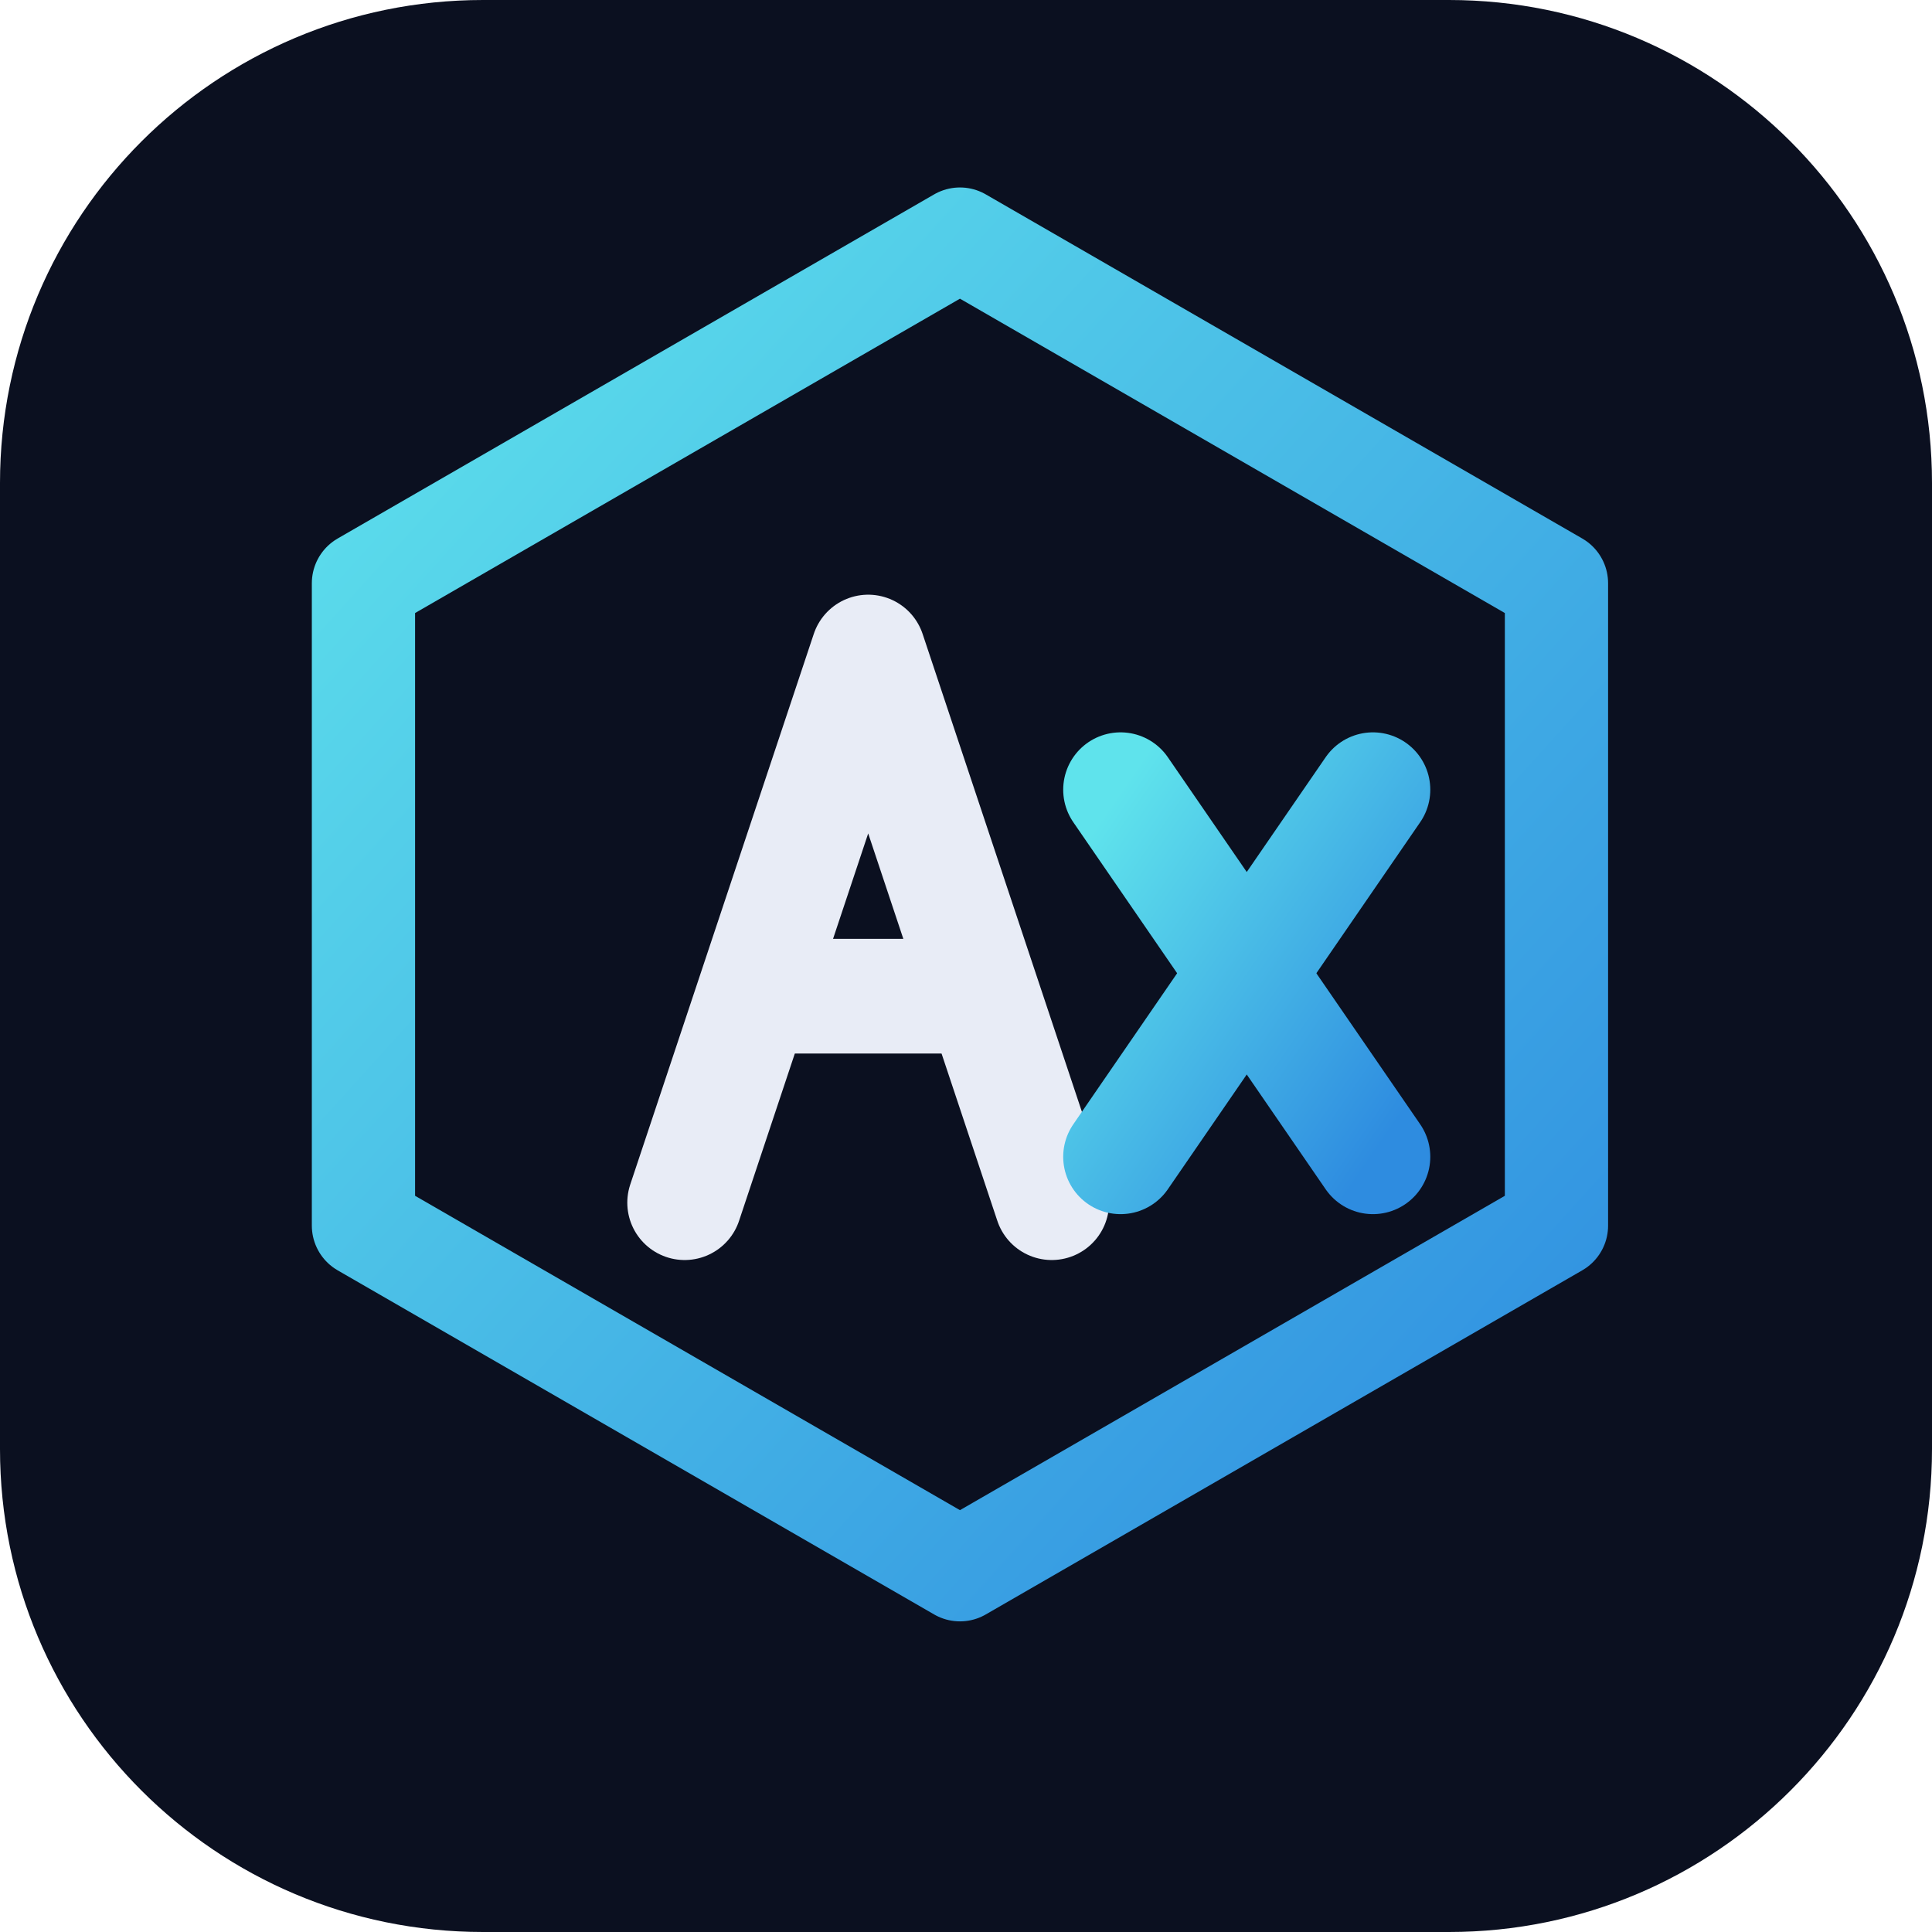
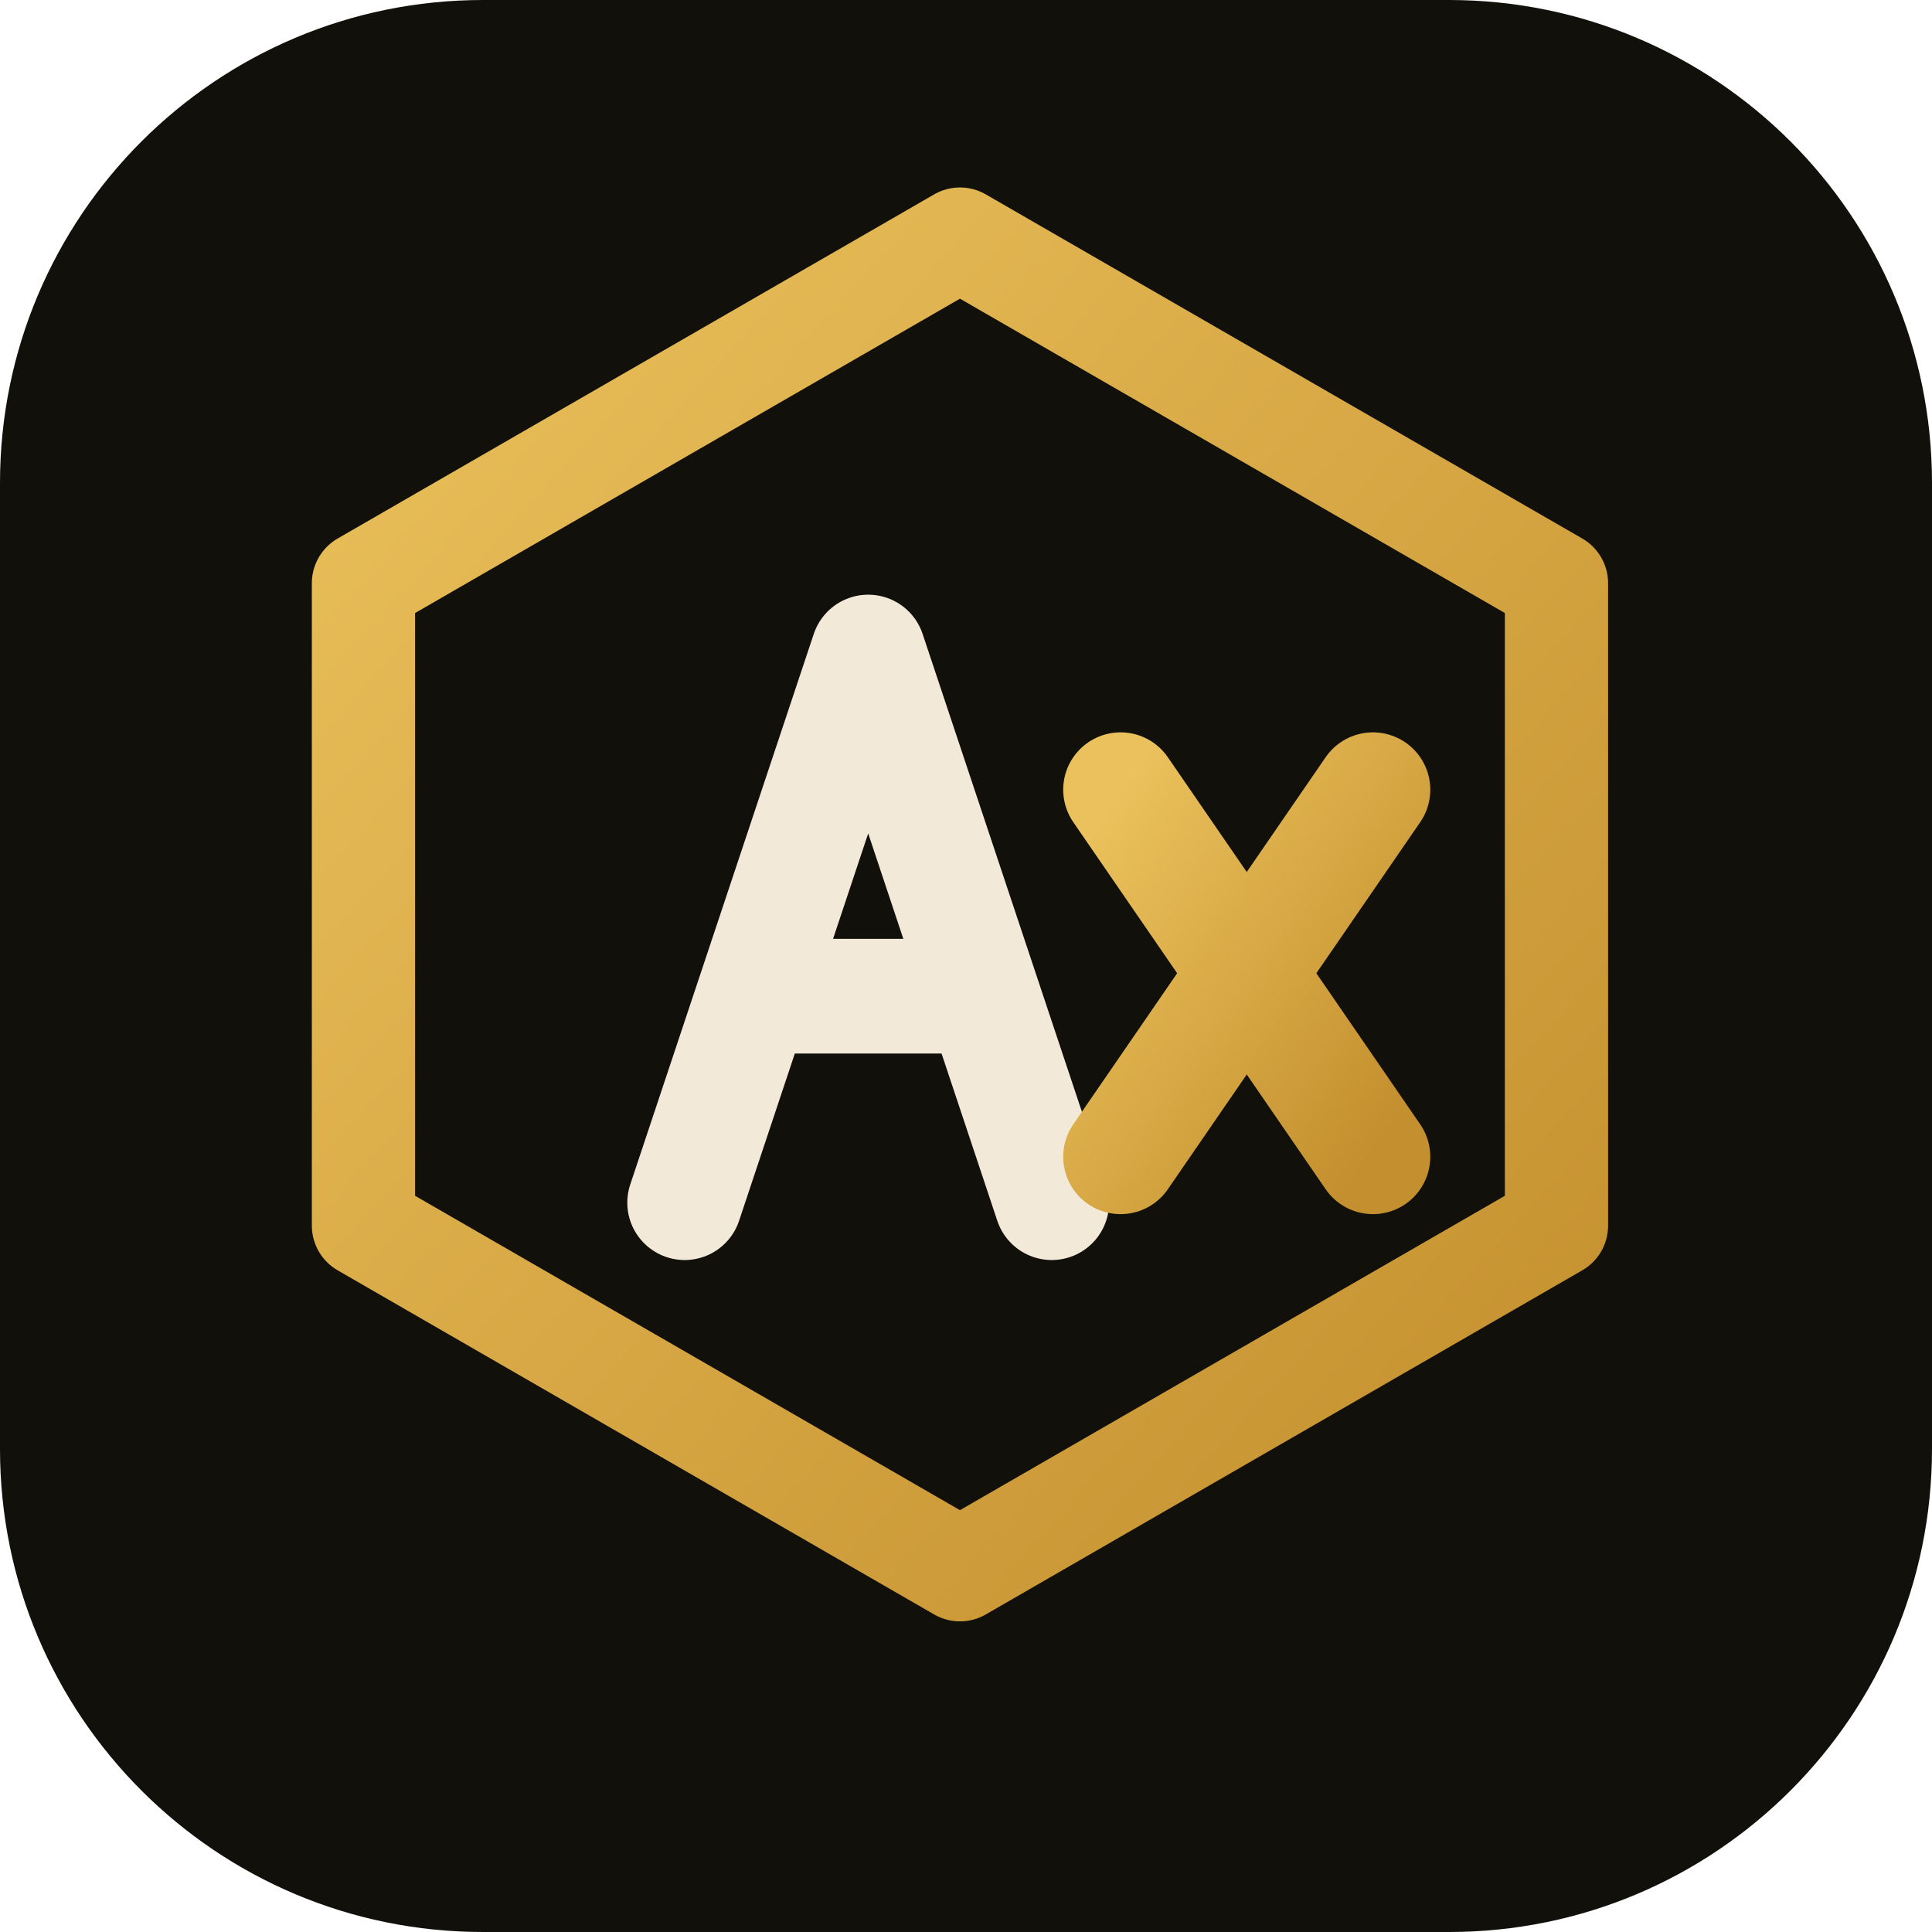
<svg xmlns="http://www.w3.org/2000/svg" viewBox="0 0 32 32" fill="none">
-   <rect width="32" height="32" rx="8" fill="#0B1020" />
+   <rect width="32" height="32" rx="8" fill="#12100B" />
  <g transform="translate(4.5,3.2) scale(0.19)">
    <defs>
      <linearGradient id="fg" x1="0" y1="0" x2="1" y2="1">
-         <stop offset="0" stop-color="#5FE3EC" />
-         <stop offset="1" stop-color="#2E8CE0" />
+         <stop offset="0" stop-color="#EAC15C" />
+         <stop offset="1" stop-color="#C48F2E" />
      </linearGradient>
    </defs>
    <path d="M60 4 L112 34 L112 90 L60 120 L8 90 L8 34 Z" fill="none" stroke="url(#fg)" stroke-width="9" stroke-linejoin="round" />
-     <g fill="none" stroke="#E8ECF6" stroke-width="10" stroke-linecap="round" stroke-linejoin="round">
+     <g fill="none" stroke="#F2E9D8" stroke-width="10" stroke-linecap="round" stroke-linejoin="round">
      <path d="M36 88 L52 40 L68 88" />
      <path d="M43 70 L61 70" />
    </g>
    <g fill="none" stroke="url(#fg)" stroke-width="10" stroke-linecap="round">
      <path d="M74 52 L96 84" />
      <path d="M96 52 L74 84" />
    </g>
  </g>
</svg>
